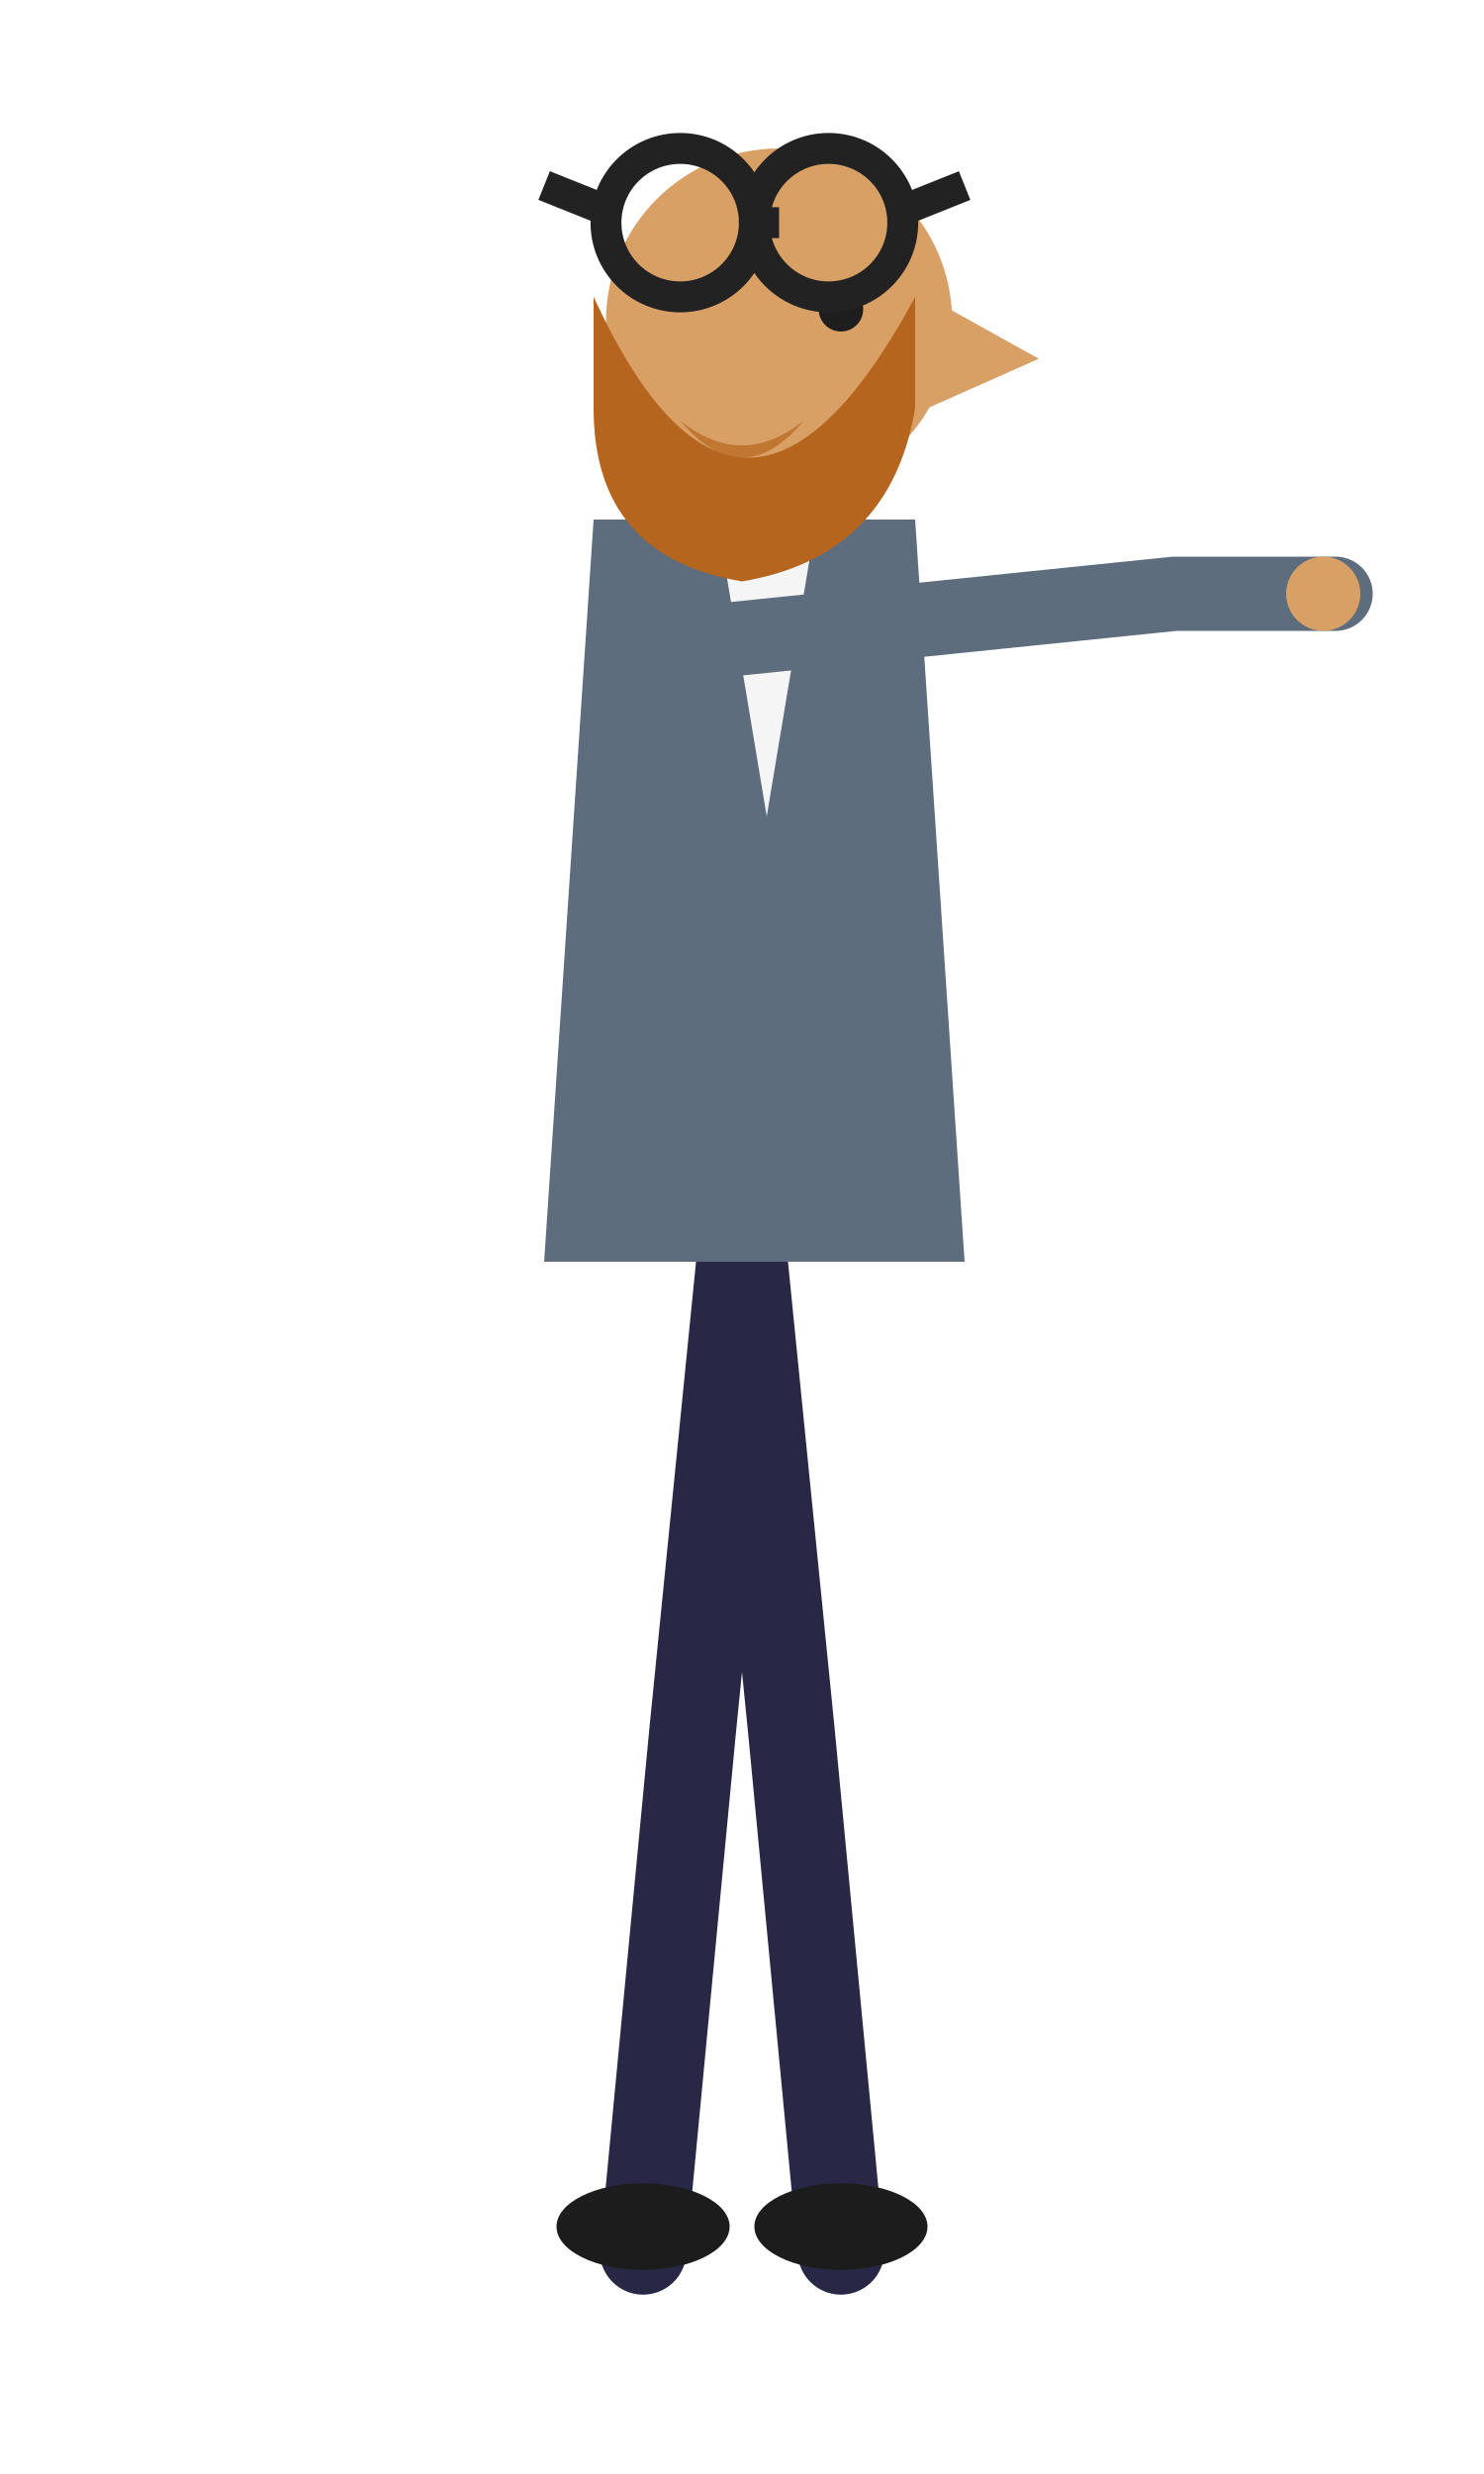
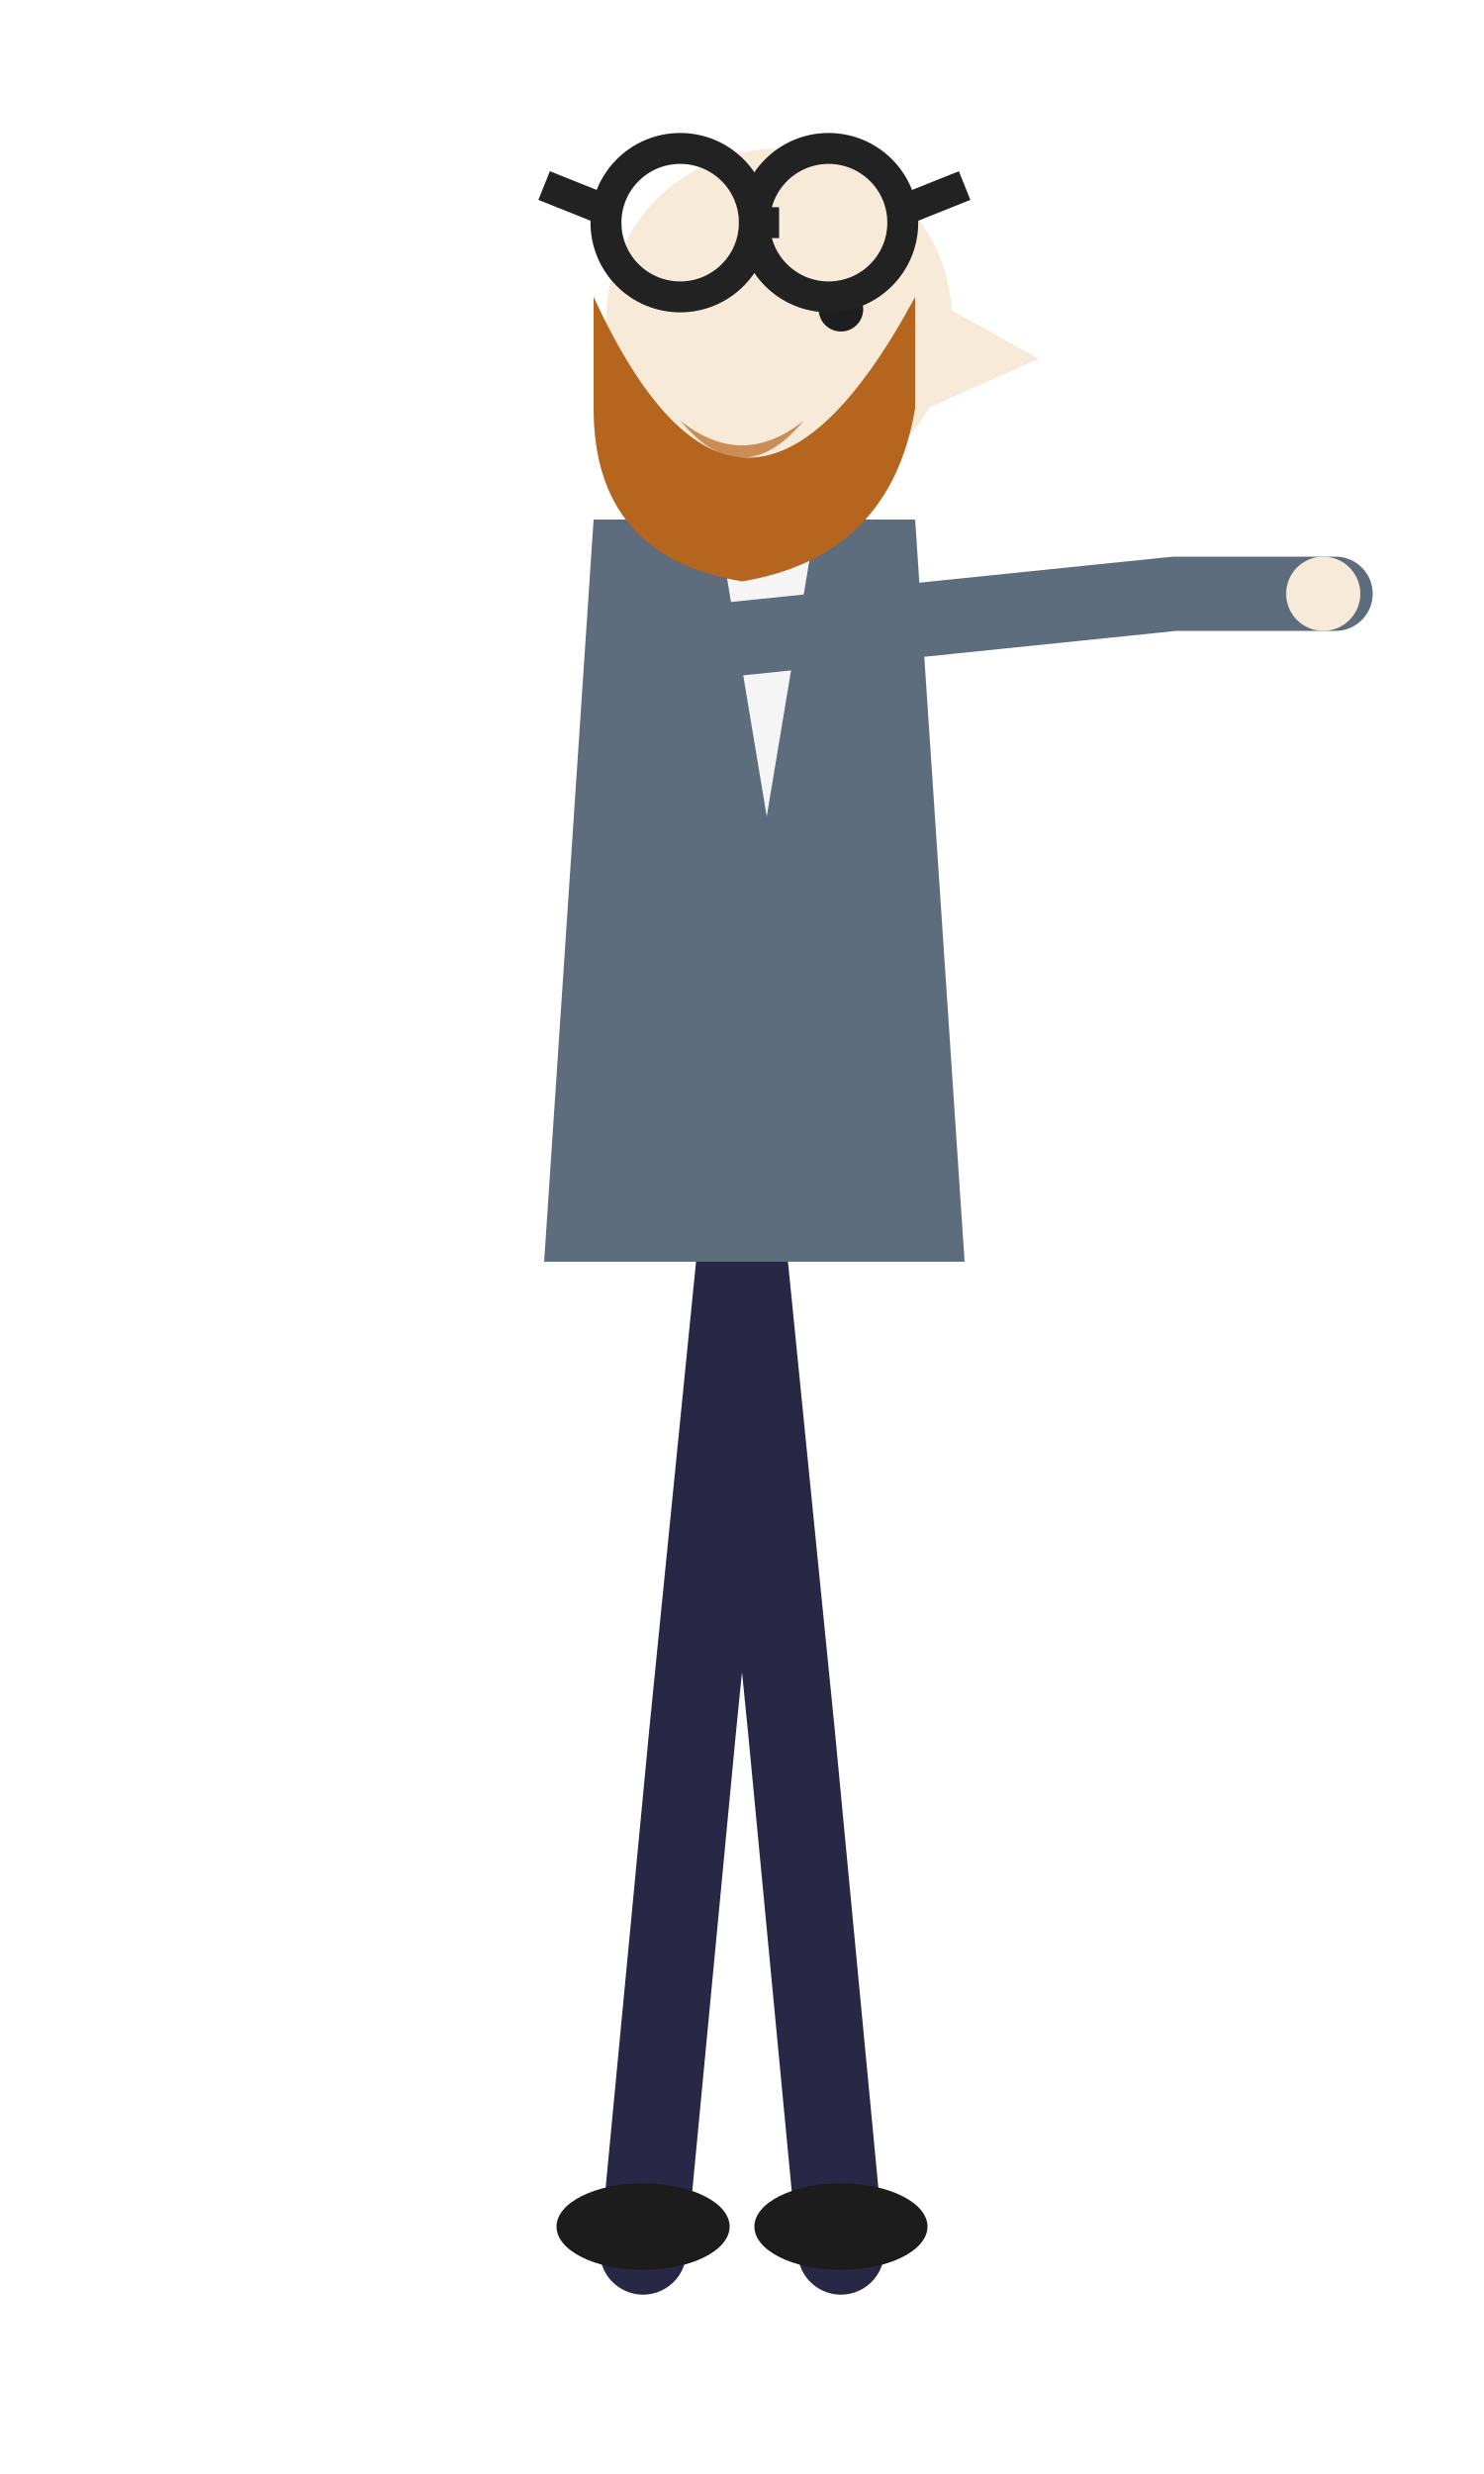
<svg xmlns="http://www.w3.org/2000/svg" viewBox="0 0 120 200" width="120" height="200">
  <g stroke="#282846" stroke-width="7" stroke-linecap="round" fill="none" stroke-linejoin="round">
    <path d="M60 100 L64 140 L68 182 M60 100 L56 140 L52 182" />
  </g>
  <ellipse cx="68" cy="180" rx="7" ry="3.5" fill="#1c1c1c" />
  <ellipse cx="52" cy="180" rx="7" ry="3.5" fill="#1c1c1c" />
  <path d="M48 42 L74 42 L78 102 L44 102 Z" fill="#5d6d7e" />
  <path d="M58 42 L66 42 L62 66 Z" fill="#f5f5f5" />
  <g stroke="#5d6d7e" stroke-width="6" stroke-linecap="round" fill="none">
    <path d="M56 52 L95 48 M95 48 L108 48" />
  </g>
-   <circle cx="107" cy="48" r="3" fill="#d9a066" />
-   <circle cx="63" cy="26" r="14" fill="#d9a066" />
-   <path d="M75 24 L84 29 L75 33 Z" fill="#d9a066" />
+   <circle cx="107" cy="48" r="3" fill="#f7ead9" />
+   <circle cx="63" cy="26" r="14" fill="#f7ead9" />
+   <path d="M75 24 L84 29 L75 33 Z" fill="#f7ead9" />
  <path d="" fill="#b5651d" />
  <circle cx="68" cy="25" r="1.8" fill="#1e1e1e" />
  <g stroke="#222" stroke-width="2.5" fill="none">
    <circle cx="55" cy="18" r="6" />
    <circle cx="67" cy="18" r="6" />
    <path d="M61 18 L63 18 M49 17 L44 15 M73 17 L78 15" />
  </g>
  <path d="M48 24 Q60 50 74 24 L74 33 Q72 45 60 47 Q48 45 48 33 Z" fill="#b5651d" />
  <path d="M55 34 Q60 38 65 34 Q60 40 55 34 Z" fill="#b5651d" opacity="0.7" />
</svg>
